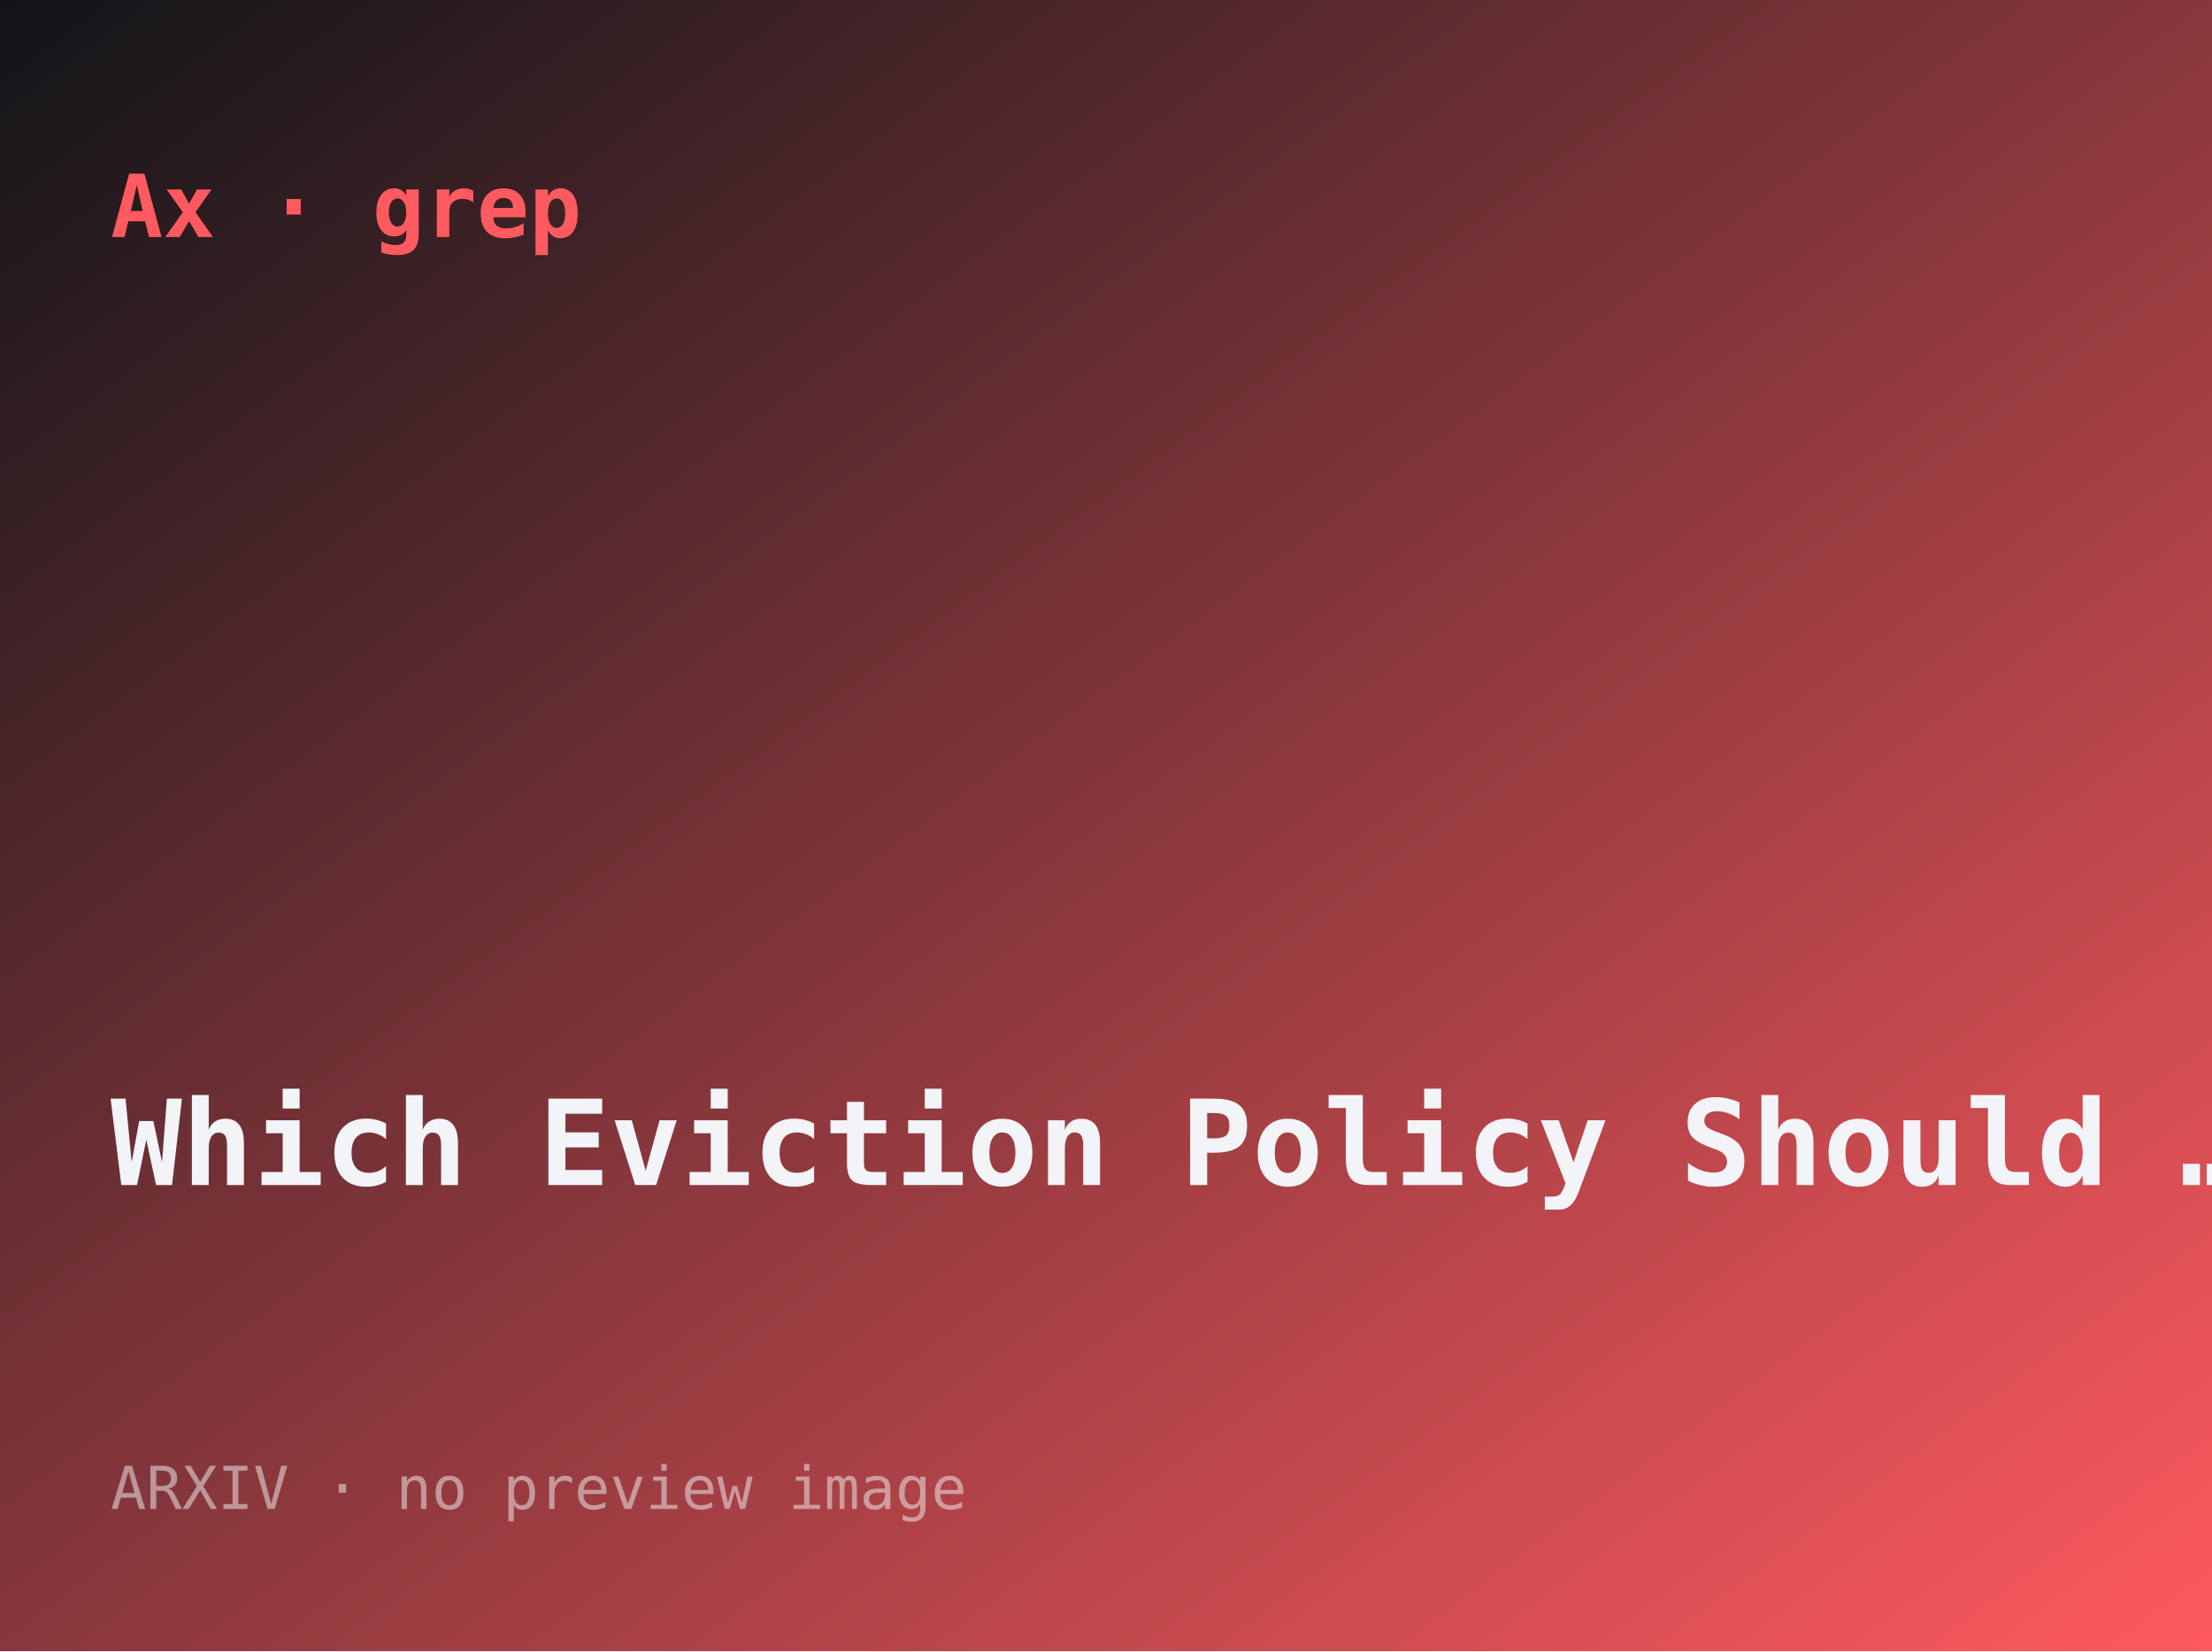
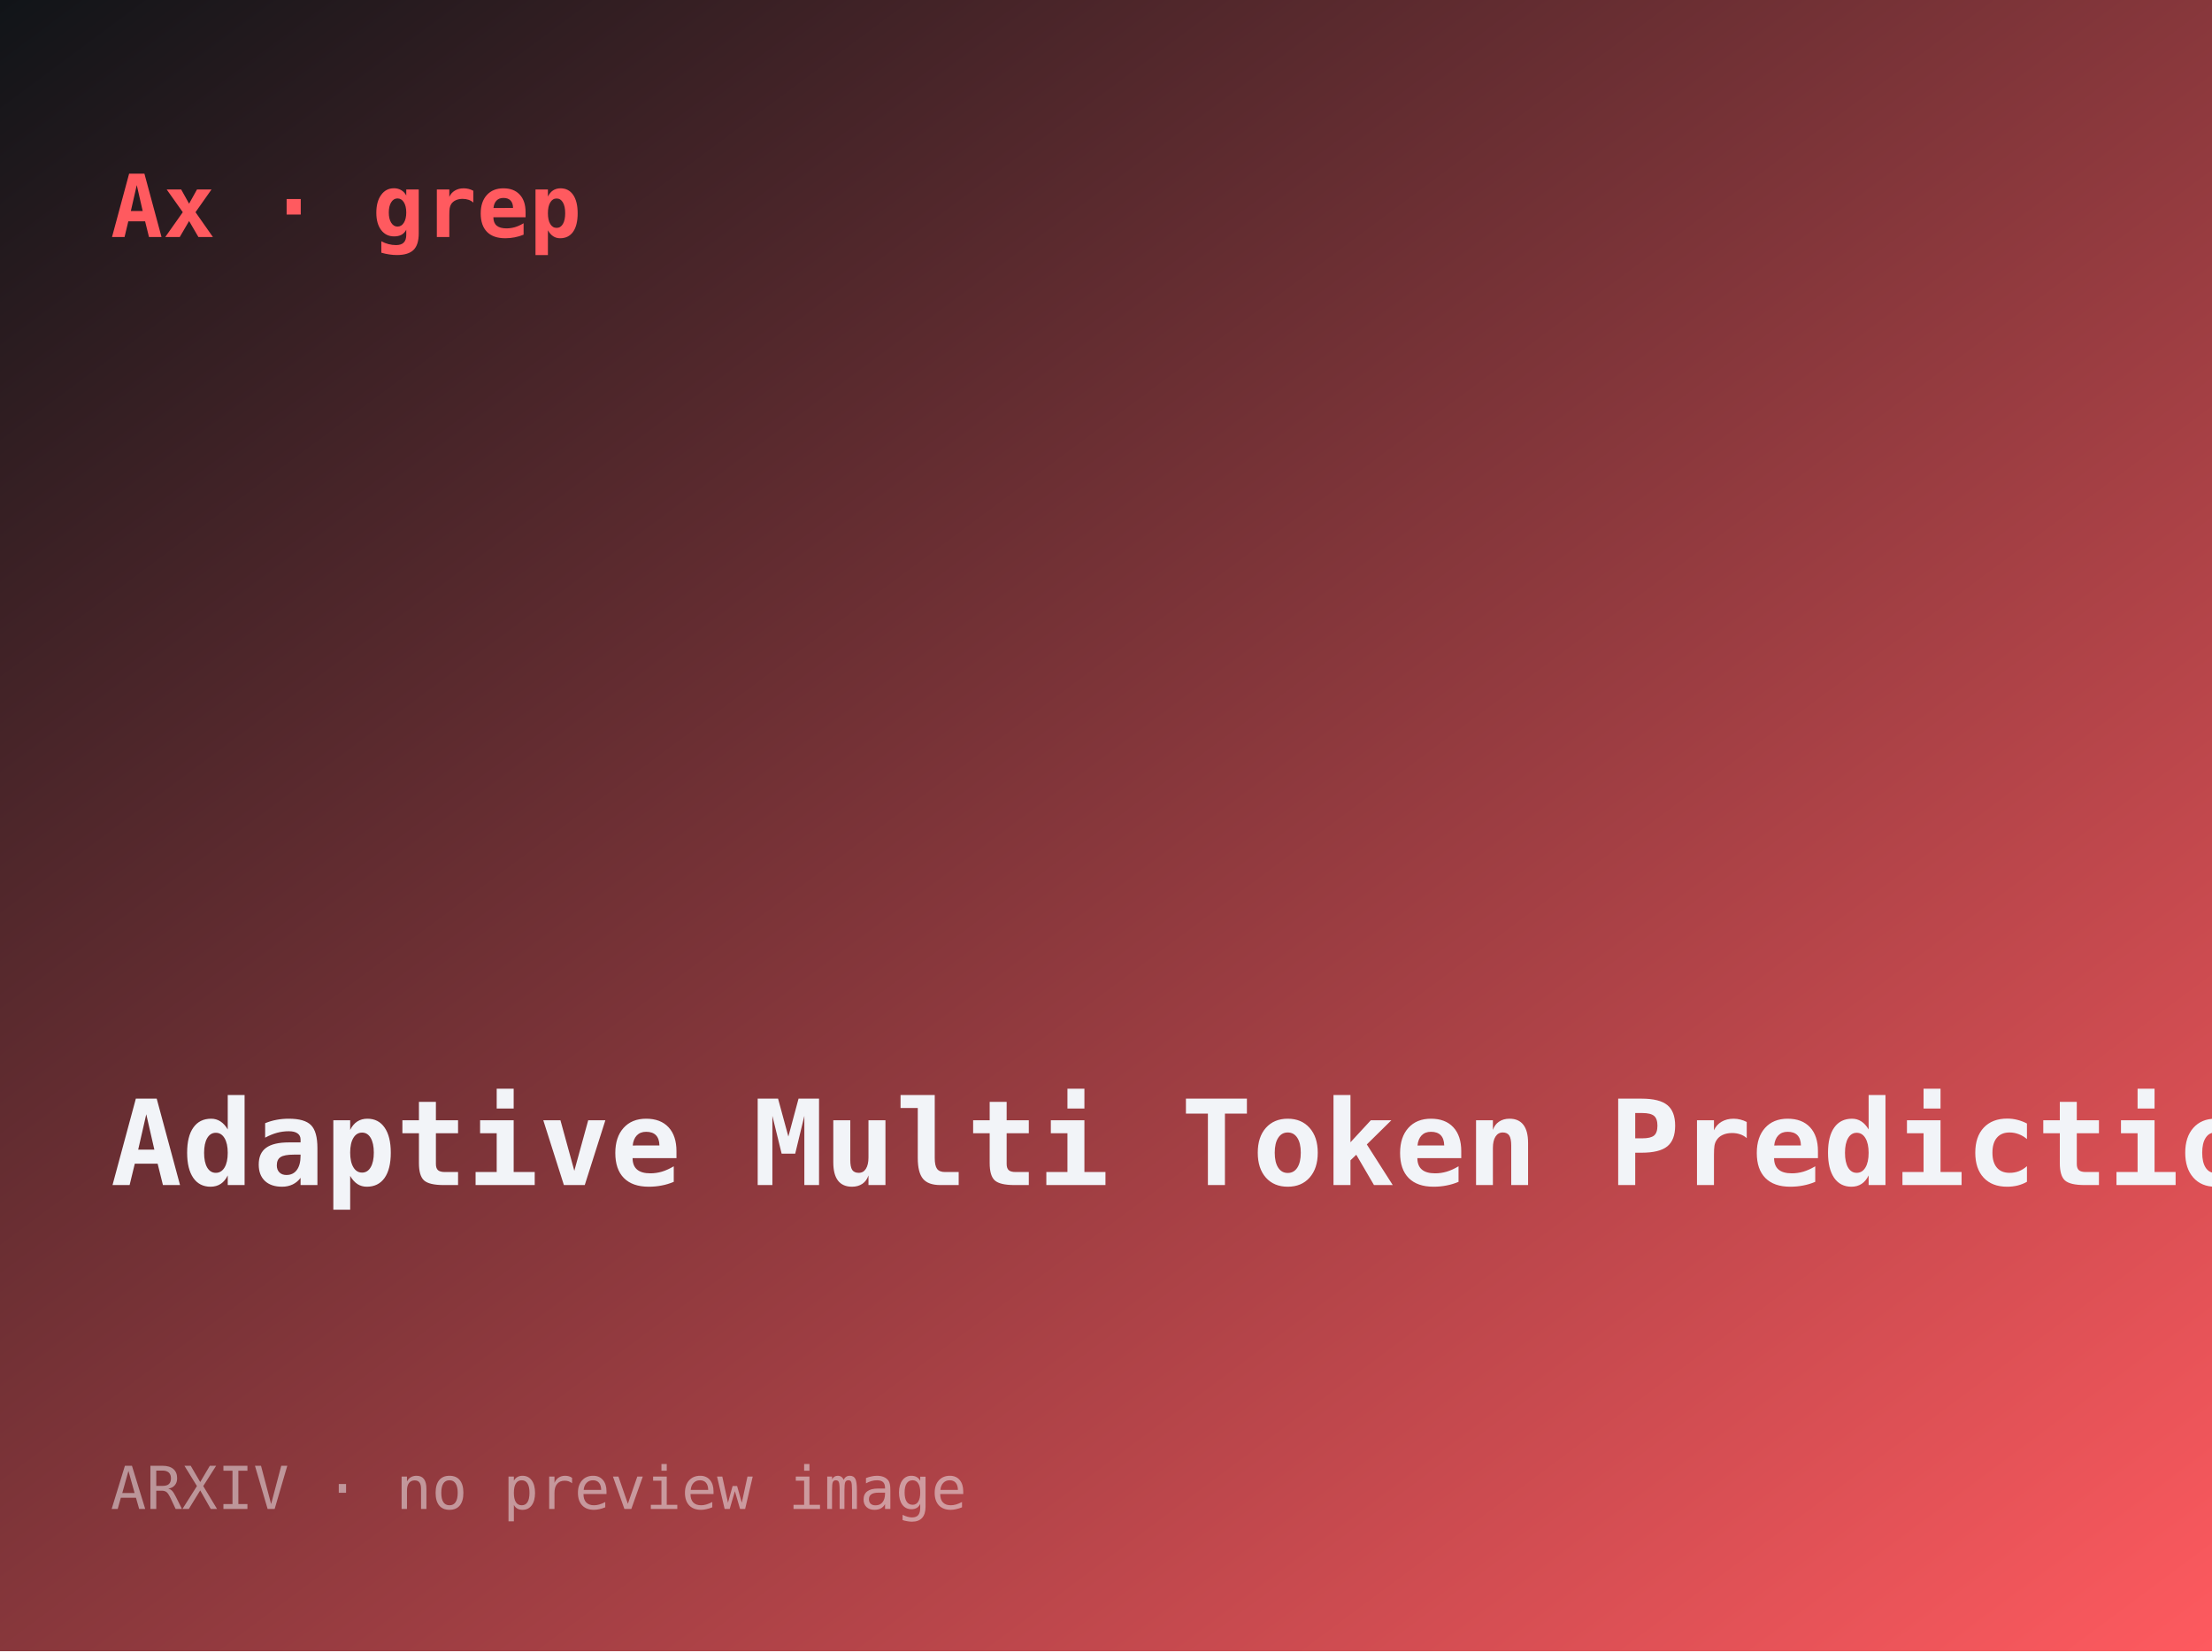
- <svg xmlns="http://www.w3.org/2000/svg" width="560" height="418" viewBox="0 0 560 418" role="img" aria-label="Which Eviction Policy Should an LLM Cache Use?">
+ <svg xmlns="http://www.w3.org/2000/svg" width="560" height="418" viewBox="0 0 560 418" role="img" aria-label="Adaptive Multi-Token Prediction: how far should we go?">
  <defs>
    <linearGradient id="g" x1="0" y1="0" x2="1" y2="1">
      <stop offset="0" stop-color="#101418" />
      <stop offset="1" stop-color="#ff5a5f" />
    </linearGradient>
  </defs>
  <rect width="560" height="418" fill="url(#g)" />
  <text x="28" y="60" font-family="ui-monospace,monospace" font-size="22" fill="#ff5a5f" font-weight="700">Ax · grep</text>
-   <text x="28" y="300" font-family="ui-monospace,monospace" font-size="30" fill="#f2f4f8" font-weight="600">Which Eviction Policy Should …</text>
+   <text x="28" y="300" font-family="ui-monospace,monospace" font-size="30" fill="#f2f4f8" font-weight="600">Adaptive Multi Token Prediction …</text>
  <text x="28" y="382" font-family="ui-monospace,monospace" font-size="15" fill="rgba(242,244,248,.5)">ARXIV · no preview image</text>
</svg>
